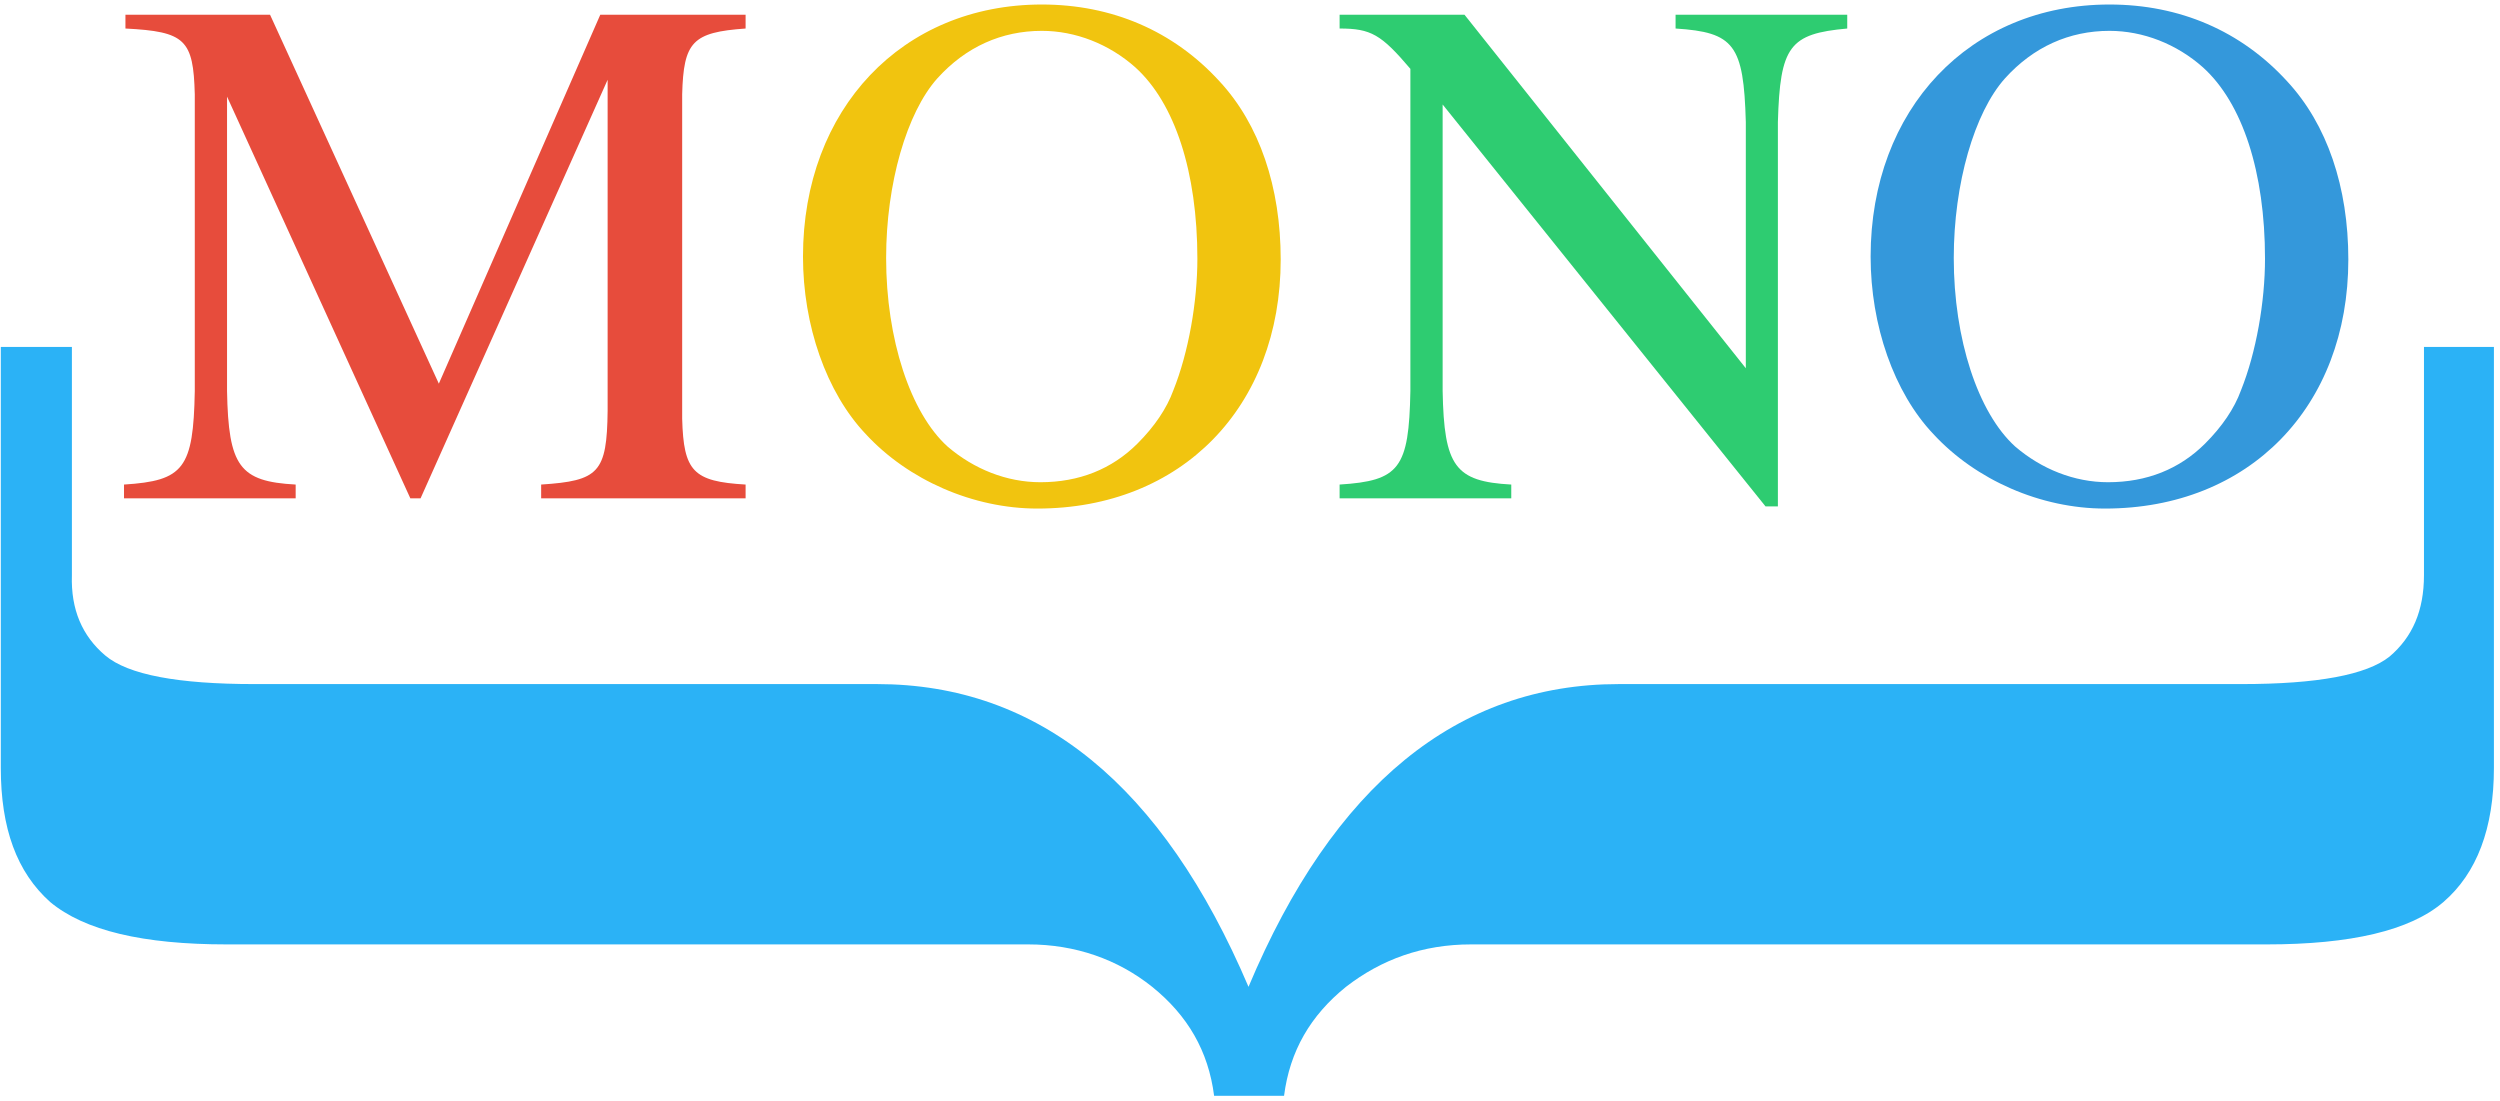
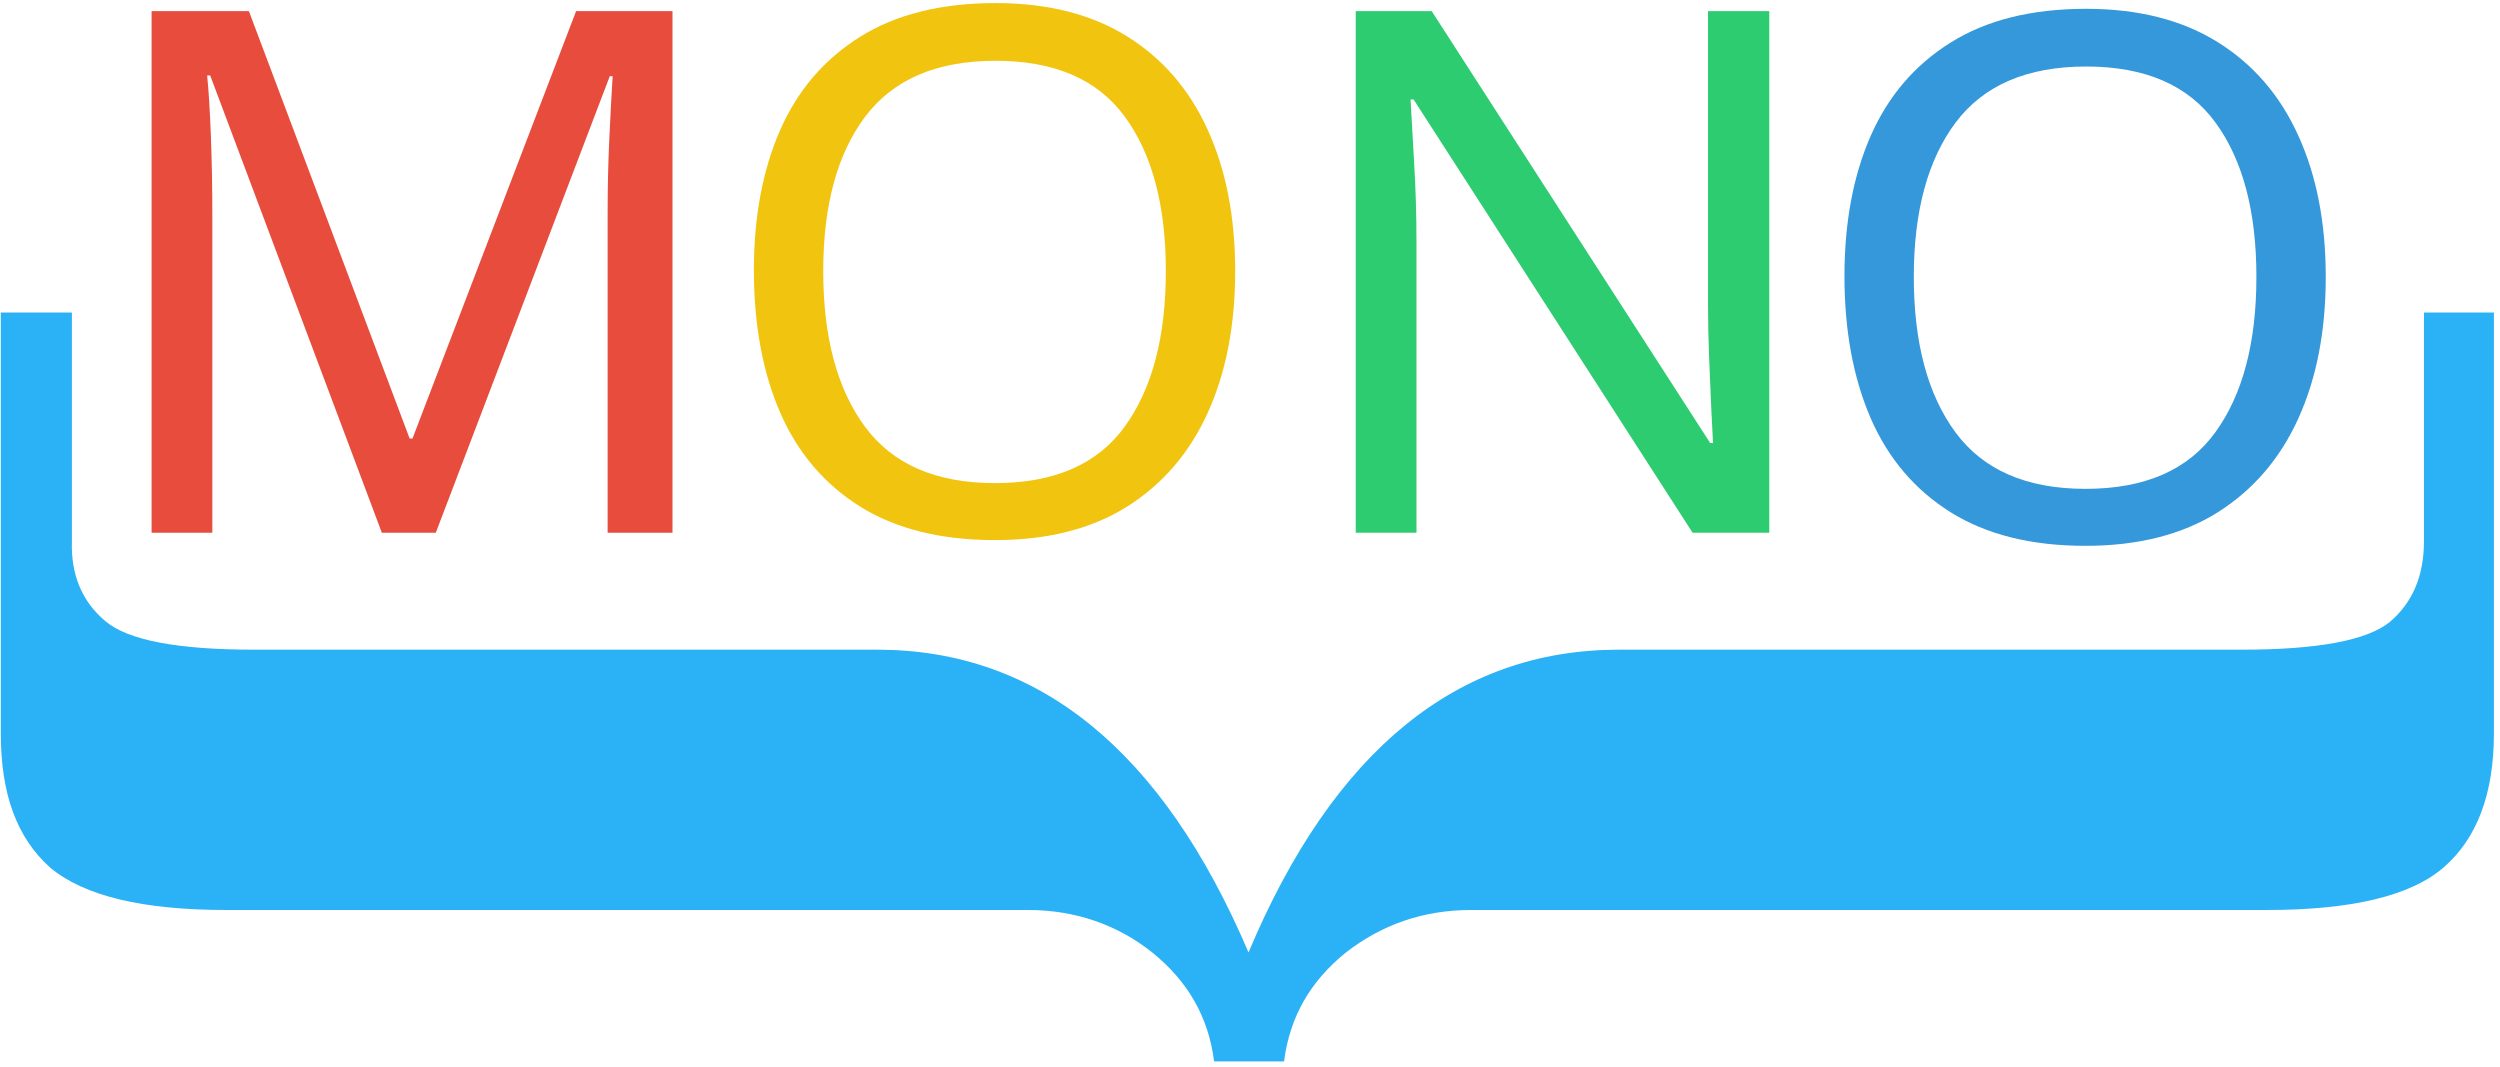
- <svg xmlns="http://www.w3.org/2000/svg" width="218" height="96" viewBox="0 0 218 96" version="1.1">
+ <svg xmlns="http://www.w3.org/2000/svg" width="218" height="93" viewBox="0 0 218 93" version="1.1">
  <g stroke="none" stroke-width="1" fill="none" fill-rule="evenodd">
-     <g transform="translate(-61, -131)">
-       <g transform="translate(60, 113)">
-         <g transform="translate(0.445825, 47.57599)" fill="#2BB2F6">
+     <g transform="translate(-61, -134)">
+       <g transform="translate(60, 116)">
+         <g transform="translate(0.445825, 44.57599)" fill="#2BB2F6">
          <path d="M142 36.5C138.1 37 135 38.8 132.5 41.9 130.1 45 128.8 48.6 128.8 52.8L128.8 122.2C128.8 129.5 127.6 134.7 125.1 137.6 122.6 140.5 118.7 142 113.4 142L76.7 142 76.7 135.9 96.6 135.9C99.7 135.9 102 134.9 103.7 132.9 105.3 130.9 106.1 126.6 106.1 120L106.1 65.7C106.1 51.6 114.9 40.8 132.5 33.4 114.9 25.9 106.1 15.1 106.1 1L106.1-53.3C106.1-59.9 105.3-64.3 103.6-66.3 101.9-68.3 99.6-69.3 96.6-69.2L76.7-69.2 76.7-75.4 113.4-75.4C118.7-75.4 122.5-74 125.1-71.1 127.6-68.1 128.8-63 128.8-55.7L128.8 14.2C128.8 18.3 130.1 22 132.5 25 135 28.1 138.1 29.9 142 30.4L142 36.5Z" transform="translate(109.3454, 33.32126) scale(1, -1) rotate(-90) translate(-109.3454, -33.32126) " />
        </g>
-         <g transform="translate(10.04784, 0.455909)" font-size="63.7" font-family="Times" font-weight="normal">
+         <g transform="translate(7.047842, 0.455909)" font-size="63.7" font-family="Avenir Next" font-weight="420">
          <text fill="#E74C3C">
-             <tspan x="1" y="61">M</tspan>
+             <tspan x="1" y="64">M</tspan>
          </text>
          <text fill="#F1C40F">
-             <tspan x="58.8" y="61">O</tspan>
+             <tspan x="55.8" y="64">O</tspan>
          </text>
          <text fill="#3498DB">
-             <tspan x="151.9" y="61">O</tspan>
+             <tspan x="150.9" y="64.5">O</tspan>
          </text>
          <text fill="#2ECC71">
-             <tspan x="107" y="61">N</tspan>
+             <tspan x="106" y="64">N</tspan>
          </text>
        </g>
      </g>
    </g>
  </g>
</svg>
